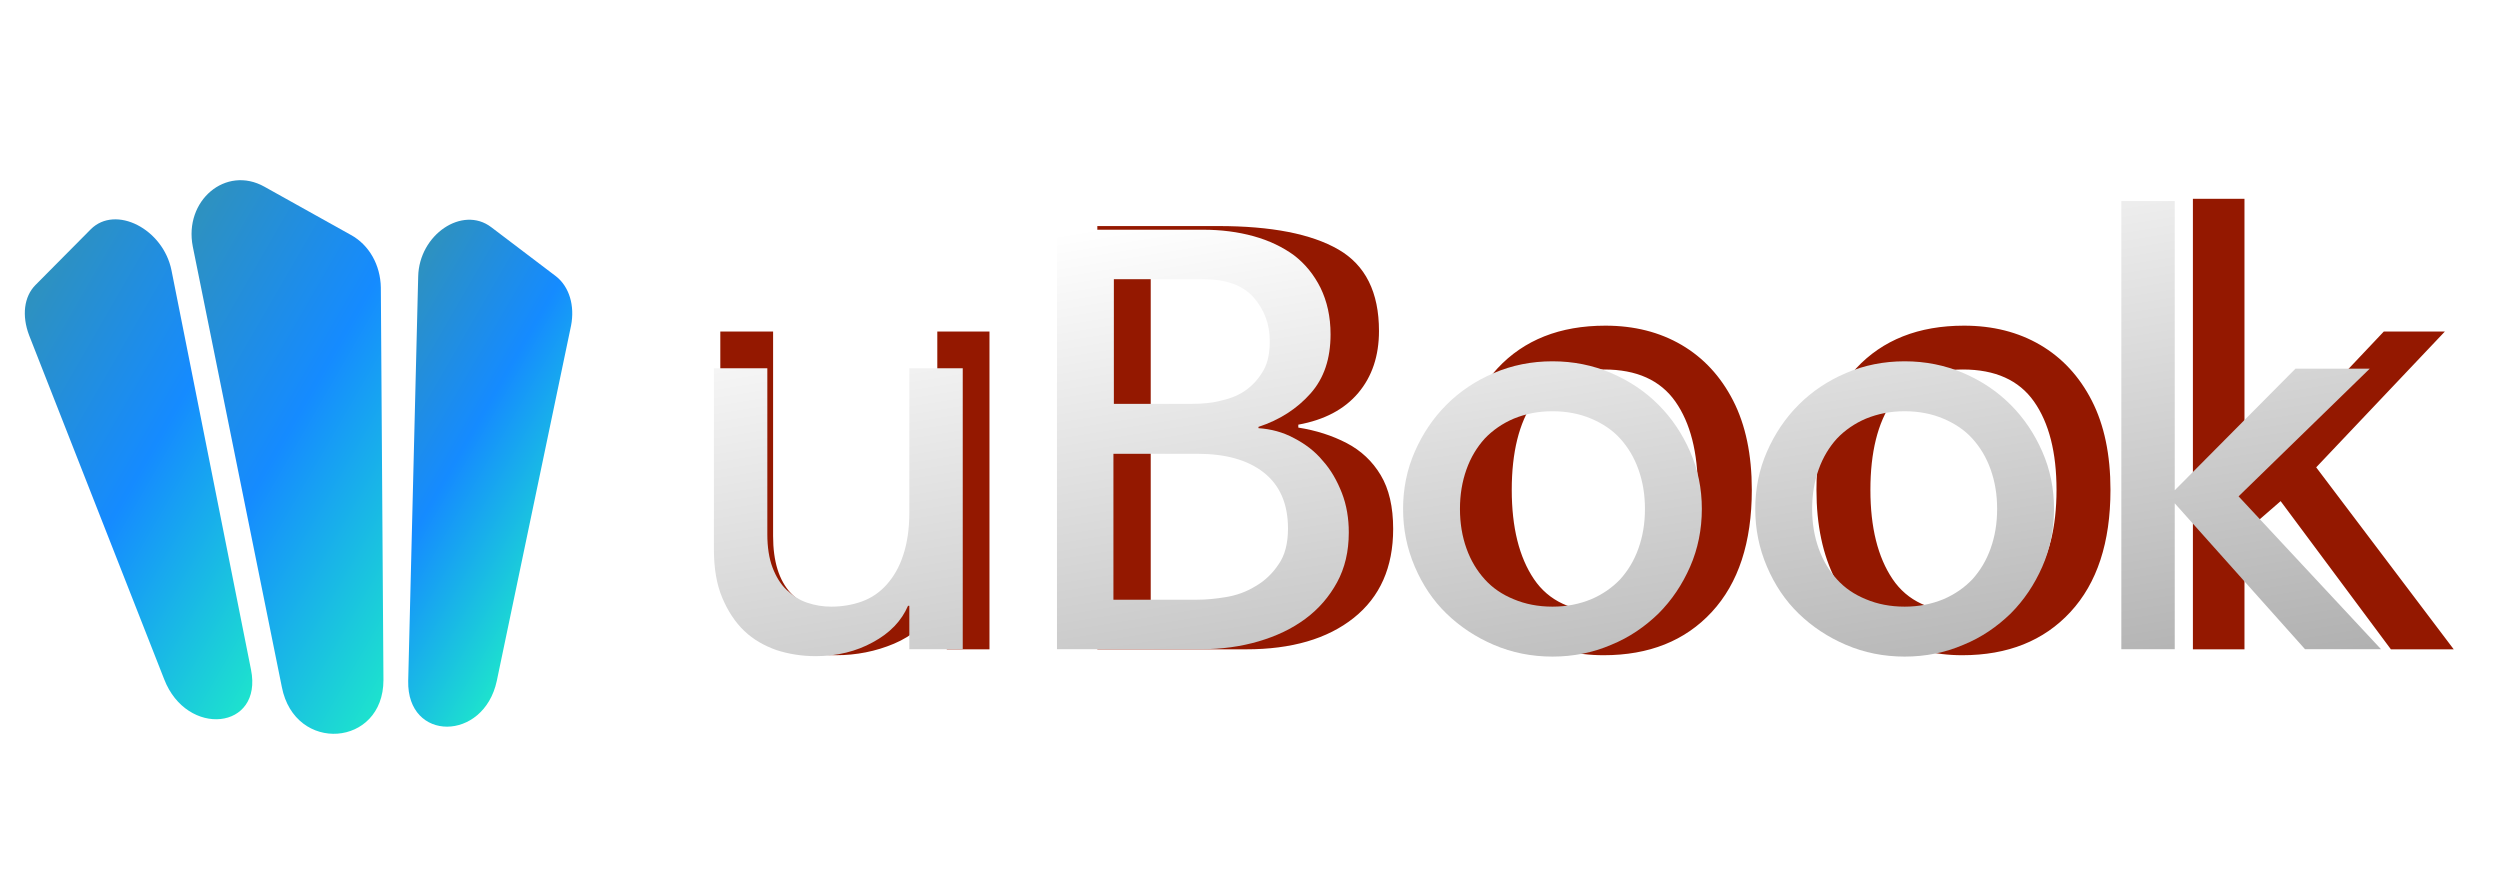
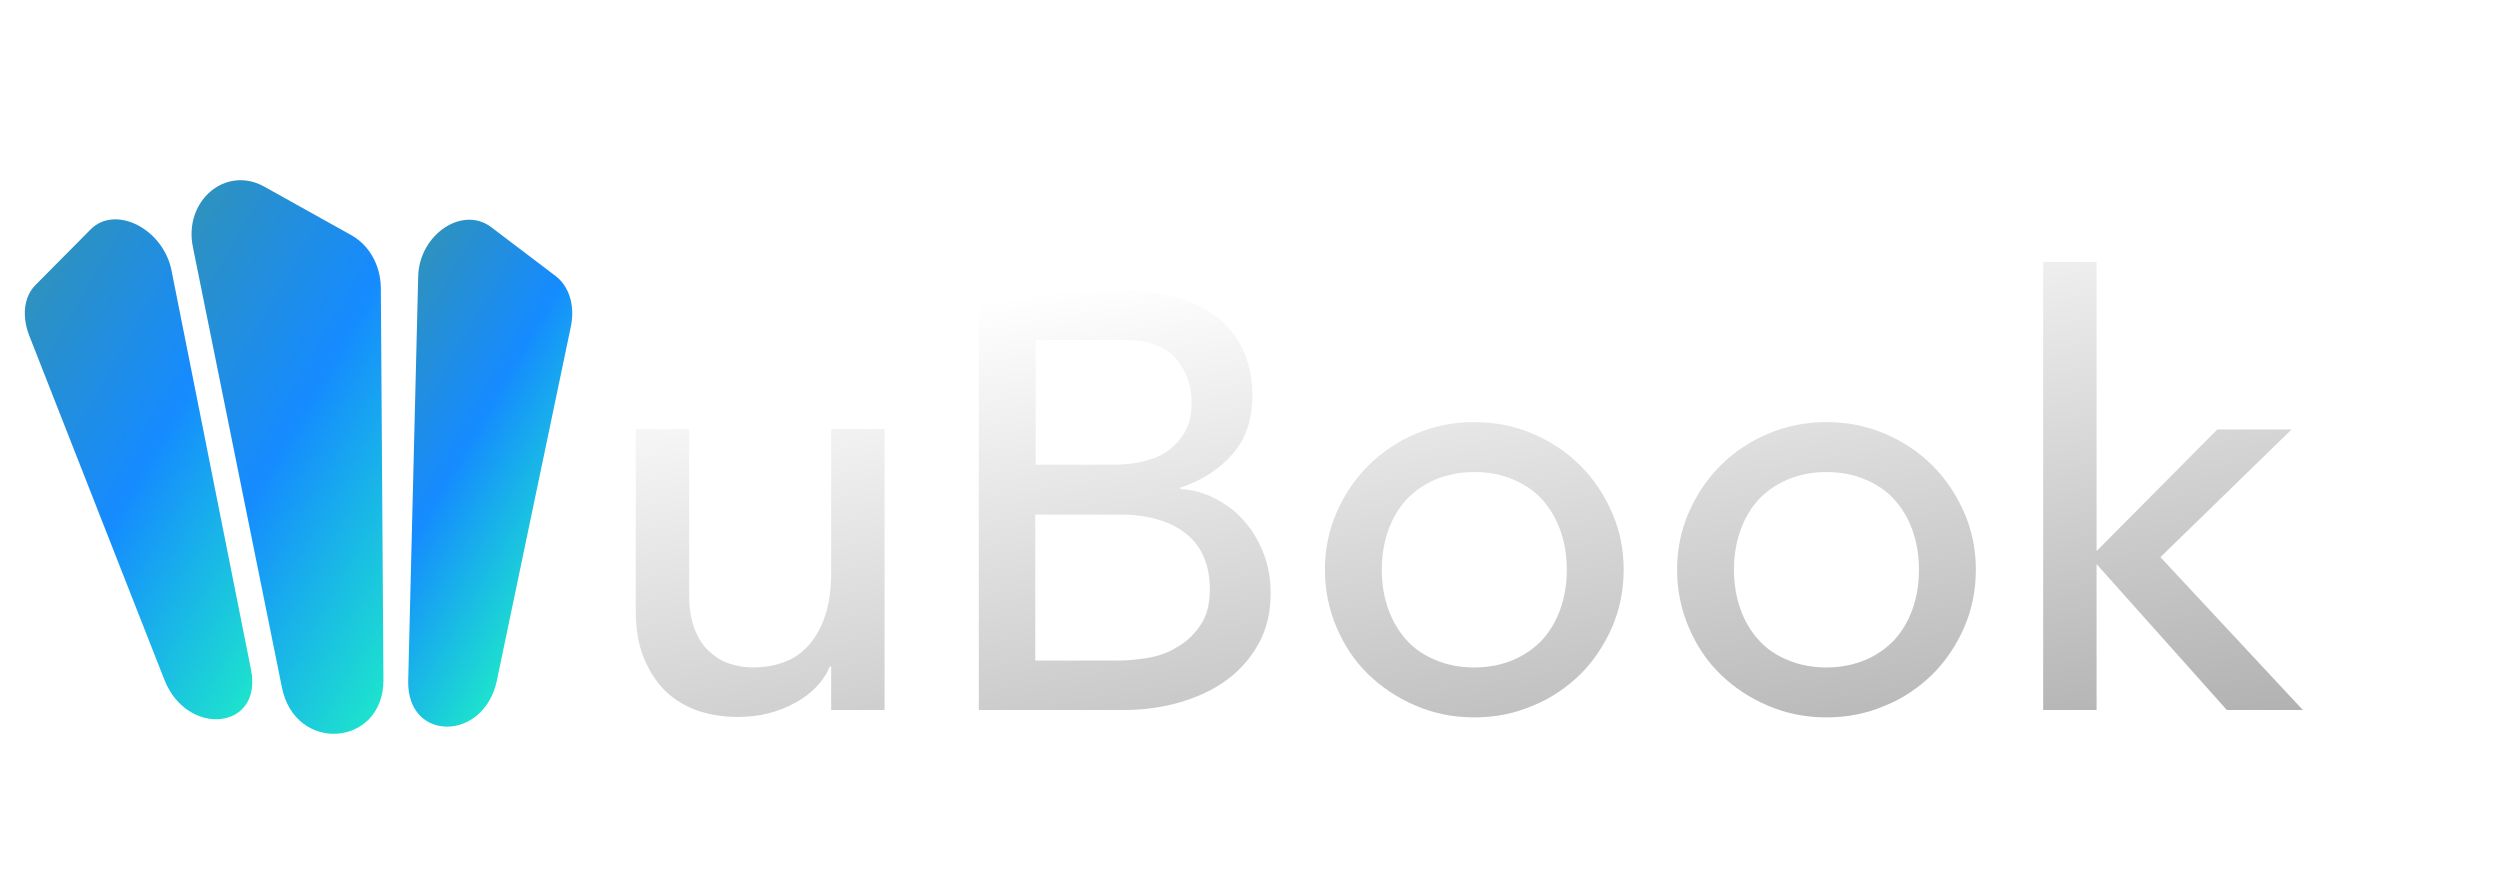
- <svg xmlns="http://www.w3.org/2000/svg" version="1.1" id="Layer_1" x="0px" y="0px" viewBox="0 0 575.7 202.7" style="enable-background:new 0 0 575.7 202.7;" xml:space="preserve">
-   <style type="text/css">
- 	.st0{fill:url(#SVGID_1_);}
+ <svg xmlns="http://www.w3.org/2000/svg" width="575.7" height="202.7">
+   <style type="text/css">.st0{fill:url(#SVGID_1_);}
	.st1{fill:url(#SVGID_2_);}
	.st2{fill:url(#SVGID_3_);}
	.st3{fill:none;}
	.st4{fill:#941800;}
	.st5{font-family:'Avenir-Medium';}
	.st6{font-size:136.514px;}
	.st7{fill:url(#SVGID_4_);}
	.st8{fill:url(#SVGID_5_);}
	.st9{fill:url(#SVGID_6_);}
	.st10{fill:url(#SVGID_7_);}
- 	.st11{fill:url(#SVGID_8_);}
- </style>
-   <linearGradient id="SVGID_1_" gradientUnits="userSpaceOnUse" x1="-743.518" y1="724.385" x2="-730.1" y2="787.667" gradientTransform="matrix(0.3095 -0.9509 -0.9509 -0.3095 1052.481 -357.596)">
-     <stop offset="0" style="stop-color:#1DE2CE" />
-     <stop offset="0.53" style="stop-color:#158BFF" />
-     <stop offset="1" style="stop-color:#2E91BF" />
+ 	.st11{fill:url(#SVGID_8_);}</style>
+   <linearGradient gradientTransform="matrix(0.3095 -0.9509 -0.9509 -0.3095 1052.481 -357.596)" gradientUnits="userSpaceOnUse" id="SVGID_1_" x1="-743.518" x2="-730.1" y1="724.385" y2="787.667">
+     <stop offset="0" stop-color="#1DE2CE" />
+     <stop offset="0.53" stop-color="#158BFF" />
+     <stop offset="1" stop-color="#2E91BF" />
  </linearGradient>
-   <path class="st0" d="M94,156.8l2.3-93.1c0.2-9.7,10.2-16.4,16.8-11.4L128,63.6c3.1,2.4,4.4,6.8,3.5,11.4l-17.1,81.8  C111.4,170.8,93.7,170.9,94,156.8z" />
-   <linearGradient id="SVGID_2_" gradientUnits="userSpaceOnUse" x1="-494.67" y1="78.61" x2="-419.679" y2="27.848" gradientTransform="matrix(-0.4369 -0.8995 0.8995 -0.4369 -211.3485 -280.9672)">
-     <stop offset="0" style="stop-color:#1DE2CE" />
-     <stop offset="0.53" style="stop-color:#158BFF" />
-     <stop offset="1" style="stop-color:#2E91BF" />
+   <linearGradient gradientTransform="matrix(-0.4369 -0.8995 0.8995 -0.4369 -211.3485 -280.9672)" gradientUnits="userSpaceOnUse" id="SVGID_2_" x1="-494.67" x2="-419.679" y1="78.61" y2="27.848">
+     <stop offset="0" stop-color="#1DE2CE" />
+     <stop offset="0.53" stop-color="#158BFF" />
+     <stop offset="1" stop-color="#2E91BF" />
  </linearGradient>
-   <path class="st1" d="M57.8,154.2L39.5,62.3c-1.9-9.6-12.9-15.2-18.6-9.5L8.2,65.6C5.5,68.3,5,72.7,6.7,77.2l31.1,79.2  C43,169.9,60.6,168.1,57.8,154.2z" />
-   <linearGradient id="SVGID_3_" gradientUnits="userSpaceOnUse" x1="-709.481" y1="665.093" x2="-677.82" y2="752.954" gradientTransform="matrix(0.1768 -0.9842 -0.9842 -0.1768 886.7556 -452.1228)">
-     <stop offset="0" style="stop-color:#1DE2CE" />
-     <stop offset="0.53" style="stop-color:#158BFF" />
-     <stop offset="1" style="stop-color:#2E91BF" />
+   <linearGradient gradientTransform="matrix(0.1768 -0.9842 -0.9842 -0.1768 886.7556 -452.1228)" gradientUnits="userSpaceOnUse" id="SVGID_3_" x1="-709.481" x2="-677.82" y1="665.093" y2="752.954">
+     <stop offset="0" stop-color="#1DE2CE" />
+     <stop offset="0.53" stop-color="#158BFF" />
+     <stop offset="1" stop-color="#2E91BF" />
  </linearGradient>
-   <path class="st2" d="M64.9,158.2L44.4,56.8C42.3,46.2,52,38,60.9,43l19.9,11.1c4.2,2.3,6.8,6.9,6.9,12.1l0.6,90.4  C88.3,172,67.9,173.6,64.9,158.2z" />
-   <g>
-     <rect x="155.1" y="46.3" class="st3" width="402.1" height="126.7" />
-     <text transform="matrix(1 0 0 1 155.0912 149.5253)" class="st4 st5 st6">uBook</text>
-     <g>
-       <linearGradient id="SVGID_4_" gradientUnits="userSpaceOnUse" x1="185.871" y1="140.839" x2="230.66" y2="-134.125" gradientTransform="matrix(1 0 0 -1 0 204)">
-         <stop offset="0" style="stop-color:#FFFFFF" />
-         <stop offset="0.67" style="stop-color:#999999" />
-       </linearGradient>
-       <path class="st7" d="M221.7,149.5h-12.3v-10h-0.3c-1.5,3.5-4.2,6.3-8.1,8.4c-3.8,2.1-8.2,3.2-13.2,3.2c-3.2,0-6.2-0.5-9-1.4    c-2.8-1-5.3-2.4-7.4-4.4c-2.1-2-3.8-4.6-5.1-7.7c-1.3-3.1-1.9-6.8-1.9-11.1V84.8h12.3V123c0,3,0.4,5.6,1.2,7.7    c0.8,2.1,1.9,3.9,3.3,5.2c1.4,1.3,2.9,2.3,4.7,2.9c1.8,0.6,3.6,0.9,5.5,0.9c2.5,0,4.9-0.4,7.1-1.2c2.2-0.8,4.1-2.1,5.7-3.9    s2.9-4,3.8-6.8c0.9-2.7,1.4-6,1.4-9.7V84.8h12.3V149.5z" />
-       <linearGradient id="SVGID_5_" gradientUnits="userSpaceOnUse" x1="264.836" y1="153.702" x2="309.625" y2="-121.262" gradientTransform="matrix(1 0 0 -1 0 204)">
-         <stop offset="0" style="stop-color:#FFFFFF" />
-         <stop offset="0.67" style="stop-color:#999999" />
-       </linearGradient>
-       <path class="st8" d="M243.4,52.9H277c4.2,0,8.1,0.5,11.7,1.5s6.7,2.5,9.3,4.4c2.6,2,4.6,4.5,6.1,7.5c1.5,3.1,2.3,6.6,2.3,10.7    c0,5.6-1.5,10.1-4.6,13.6s-7.1,6.1-12,7.7v0.3c2.9,0.2,5.6,0.9,8.2,2.3c2.5,1.3,4.8,3,6.6,5.2c1.9,2.1,3.3,4.6,4.4,7.4    s1.6,5.9,1.6,9.1c0,4.4-0.9,8.2-2.7,11.5c-1.8,3.3-4.2,6.1-7.3,8.4c-3.1,2.3-6.7,4-10.8,5.2c-4.1,1.2-8.5,1.8-13.2,1.8h-33.2    L243.4,52.9L243.4,52.9z M256.5,93h17.9c2.5,0,4.8-0.2,7-0.8c2.2-0.5,4.1-1.3,5.7-2.5s2.9-2.7,3.9-4.5s1.4-4,1.4-6.7    c0-3.8-1.2-7.1-3.7-10c-2.5-2.8-6.3-4.2-11.6-4.2h-20.6L256.5,93L256.5,93z M256.5,138.1h19.2c2,0,4.2-0.2,6.6-0.6    c2.4-0.4,4.7-1.2,6.8-2.5c2.1-1.2,3.9-2.9,5.3-5c1.5-2.1,2.2-4.9,2.2-8.3c0-5.7-1.9-10-5.6-12.9s-8.8-4.3-15.2-4.3h-19.4v33.6    H256.5z" />
-       <linearGradient id="SVGID_6_" gradientUnits="userSpaceOnUse" x1="344.488" y1="166.677" x2="389.277" y2="-108.287" gradientTransform="matrix(1 0 0 -1 0 204)">
-         <stop offset="0" style="stop-color:#FFFFFF" />
-         <stop offset="0.67" style="stop-color:#999999" />
-       </linearGradient>
-       <path class="st9" d="M323.1,117.2c0-4.7,0.9-9.1,2.7-13.2c1.8-4.1,4.2-7.7,7.3-10.8c3.1-3.1,6.7-5.5,10.9-7.3    c4.2-1.8,8.7-2.7,13.5-2.7s9.3,0.9,13.5,2.7c4.2,1.8,7.8,4.2,10.9,7.3c3.1,3.1,5.5,6.7,7.3,10.8c1.8,4.1,2.7,8.5,2.7,13.2    s-0.9,9.2-2.7,13.3c-1.8,4.1-4.2,7.7-7.3,10.8c-3.1,3-6.7,5.5-10.9,7.2c-4.2,1.8-8.7,2.7-13.5,2.7s-9.3-0.9-13.5-2.7    s-7.8-4.2-10.9-7.2s-5.5-6.6-7.3-10.8C324,126.3,323.1,121.9,323.1,117.2z M336.2,117.2c0,3.3,0.5,6.3,1.5,9.1s2.4,5.1,4.2,7.1    c1.8,2,4,3.5,6.7,4.6c2.6,1.1,5.6,1.7,8.9,1.7s6.2-0.6,8.9-1.7c2.6-1.1,4.9-2.7,6.7-4.6c1.8-2,3.2-4.3,4.2-7.1    c1-2.8,1.5-5.8,1.5-9.1c0-3.3-0.5-6.3-1.5-9.1c-1-2.8-2.4-5.1-4.2-7.1c-1.8-2-4.1-3.5-6.7-4.6s-5.6-1.7-8.9-1.7s-6.2,0.6-8.9,1.7    c-2.6,1.1-4.9,2.7-6.7,4.6c-1.8,2-3.2,4.3-4.2,7.1C336.7,110.9,336.2,113.9,336.2,117.2z" />
-       <linearGradient id="SVGID_7_" gradientUnits="userSpaceOnUse" x1="423.492" y1="179.546" x2="468.281" y2="-95.419" gradientTransform="matrix(1 0 0 -1 0 204)">
-         <stop offset="0" style="stop-color:#FFFFFF" />
-         <stop offset="0.67" style="stop-color:#999999" />
-       </linearGradient>
-       <path class="st10" d="M404.2,117.2c0-4.7,0.9-9.1,2.7-13.2c1.8-4.1,4.2-7.7,7.3-10.8c3.1-3.1,6.7-5.5,10.9-7.3    c4.2-1.8,8.7-2.7,13.5-2.7s9.3,0.9,13.5,2.7c4.2,1.8,7.8,4.2,10.9,7.3c3.1,3.1,5.5,6.7,7.3,10.8c1.8,4.1,2.7,8.5,2.7,13.2    s-0.9,9.2-2.7,13.3c-1.8,4.1-4.2,7.7-7.3,10.8c-3.1,3-6.7,5.5-10.9,7.2c-4.2,1.8-8.7,2.7-13.5,2.7s-9.3-0.9-13.5-2.7    s-7.8-4.2-10.9-7.2s-5.5-6.6-7.3-10.8C405.1,126.3,404.2,121.9,404.2,117.2z M417.3,117.2c0,3.3,0.5,6.3,1.5,9.1s2.4,5.1,4.2,7.1    c1.8,2,4,3.5,6.7,4.6c2.6,1.1,5.6,1.7,8.9,1.7s6.2-0.6,8.9-1.7c2.6-1.1,4.9-2.7,6.7-4.6c1.8-2,3.2-4.3,4.2-7.1    c1-2.8,1.5-5.8,1.5-9.1c0-3.3-0.5-6.3-1.5-9.1c-1-2.8-2.4-5.1-4.2-7.1c-1.8-2-4.1-3.5-6.7-4.6s-5.6-1.7-8.9-1.7s-6.2,0.6-8.9,1.7    c-2.6,1.1-4.9,2.7-6.7,4.6c-1.8,2-3.2,4.3-4.2,7.1C417.8,110.9,417.3,113.9,417.3,117.2z" />
-       <linearGradient id="SVGID_8_" gradientUnits="userSpaceOnUse" x1="499.964" y1="192.002" x2="544.753" y2="-82.962" gradientTransform="matrix(1 0 0 -1 0 204)">
-         <stop offset="0" style="stop-color:#FFFFFF" />
-         <stop offset="0.67" style="stop-color:#999999" />
-       </linearGradient>
-       <path class="st11" d="M488.5,46.3h12.3v66.6l27.8-28h17.1l-30.2,29.4l32.8,35.2h-17.5l-30-33.6v33.6h-12.3L488.5,46.3L488.5,46.3z    " />
+   <g class="layer">
+     <path class="st0" d="m94,156.8l2.3,-93.1c0.2,-9.7 10.2,-16.4 16.8,-11.4l14.9,11.3c3.1,2.4 4.4,6.8 3.5,11.4l-17.1,81.8c-3,14 -20.7,14.1 -20.4,0z" id="svg_1" />
+     <path class="st1" d="m57.8,154.2l-18.3,-91.9c-1.9,-9.6 -12.9,-15.2 -18.6,-9.5l-12.7,12.8c-2.7,2.7 -3.2,7.1 -1.5,11.6l31.1,79.2c5.2,13.5 22.8,11.7 20,-2.2z" id="svg_2" />
+     <path class="st2" d="m64.9,158.2l-20.5,-101.4c-2.1,-10.6 7.6,-18.8 16.5,-13.8l19.9,11.1c4.2,2.3 6.8,6.9 6.9,12.1l0.6,90.4c0,15.4 -20.4,17 -23.4,1.6z" id="svg_3" />
+     <g id="svg_4">
+       <rect class="st3" fill="black" height="126.7" id="svg_5" width="402.1" x="136.1" y="50.3" />
+       <g id="svg_7">
+         <linearGradient gradientTransform="translate(0 22) translate(1 8) translate(-1 -17) matrix(1 0 0 -1 0 204)" gradientUnits="userSpaceOnUse" id="SVGID_4_" x1="185.871" x2="230.66" y1="140.839" y2="-134.125">
+           <stop offset="0" stop-color="#FFFFFF" />
+           <stop offset="0.67" stop-color="#999999" />
+         </linearGradient>
+         <path class="st7" d="m203.7,163.5l-12.3,0l0,-10l-0.3,0c-1.5,3.5 -4.2,6.3 -8.1,8.4c-3.8,2.1 -8.2,3.2 -13.2,3.2c-3.2,0 -6.2,-0.5 -9,-1.4c-2.8,-1 -5.3,-2.4 -7.4,-4.4c-2.1,-2 -3.8,-4.6 -5.1,-7.7c-1.3,-3.1 -1.9,-6.8 -1.9,-11.1l0,-41.7l12.3,0l0,38.2c0,3 0.4,5.6 1.2,7.7c0.8,2.1 1.9,3.9 3.3,5.2c1.4,1.3 2.9,2.3 4.7,2.9c1.8,0.6 3.6,0.9 5.5,0.9c2.5,0 4.9,-0.4 7.1,-1.2c2.2,-0.8 4.1,-2.1 5.7,-3.9s2.9,-4 3.8,-6.8c0.9,-2.7 1.4,-6 1.4,-9.7l0,-33.3l12.3,0l0,64.7z" id="svg_8" />
+         <linearGradient gradientTransform="translate(0 22) translate(1 8) translate(-1 -17) matrix(1 0 0 -1 0 204)" gradientUnits="userSpaceOnUse" id="SVGID_5_" x1="264.836" x2="309.625" y1="153.702" y2="-121.262">
+           <stop offset="0" stop-color="#FFFFFF" />
+           <stop offset="0.67" stop-color="#999999" />
+         </linearGradient>
+         <path class="st8" d="m225.4,66.9l33.6,0c4.2,0 8.1,0.5 11.7,1.5s6.7,2.5 9.3,4.4c2.6,2 4.6,4.5 6.1,7.5c1.5,3.1 2.3,6.6 2.3,10.7c0,5.6 -1.5,10.1 -4.6,13.6s-7.1,6.1 -12,7.7l0,0.3c2.9,0.2 5.6,0.9 8.2,2.3c2.5,1.3 4.8,3 6.6,5.2c1.9,2.1 3.3,4.6 4.4,7.4s1.6,5.9 1.6,9.1c0,4.4 -0.9,8.2 -2.7,11.5c-1.8,3.3 -4.2,6.1 -7.3,8.4c-3.1,2.3 -6.7,4 -10.8,5.2c-4.1,1.2 -8.5,1.8 -13.2,1.8l-33.2,0l0,-96.6l0,0zm13.1,40.1l17.9,0c2.5,0 4.8,-0.2 7,-0.8c2.2,-0.5 4.1,-1.3 5.7,-2.5s2.9,-2.7 3.9,-4.5s1.4,-4 1.4,-6.7c0,-3.8 -1.2,-7.1 -3.7,-10c-2.5,-2.8 -6.3,-4.2 -11.6,-4.2l-20.6,0l0,28.7l0,0zm0,45.1l19.2,0c2,0 4.2,-0.2 6.6,-0.6c2.4,-0.4 4.7,-1.2 6.8,-2.5c2.1,-1.2 3.9,-2.9 5.3,-5c1.5,-2.1 2.2,-4.9 2.2,-8.3c0,-5.7 -1.9,-10 -5.6,-12.9s-8.8,-4.3 -15.2,-4.3l-19.4,0l0,33.6l0.1,0z" id="svg_9" />
+         <linearGradient gradientTransform="translate(0 22) translate(1 8) translate(-1 -17) matrix(1 0 0 -1 0 204)" gradientUnits="userSpaceOnUse" id="SVGID_6_" x1="344.488" x2="389.277" y1="166.677" y2="-108.287">
+           <stop offset="0" stop-color="#FFFFFF" />
+           <stop offset="0.67" stop-color="#999999" />
+         </linearGradient>
+         <path class="st9" d="m305.1,131.2c0,-4.7 0.9,-9.1 2.7,-13.2c1.8,-4.1 4.2,-7.7 7.3,-10.8c3.1,-3.1 6.7,-5.5 10.9,-7.3c4.2,-1.8 8.7,-2.7 13.5,-2.7s9.3,0.9 13.5,2.7c4.2,1.8 7.8,4.2 10.9,7.3c3.1,3.1 5.5,6.7 7.3,10.8c1.8,4.1 2.7,8.5 2.7,13.2s-0.9,9.2 -2.7,13.3c-1.8,4.1 -4.2,7.7 -7.3,10.8c-3.1,3 -6.7,5.5 -10.9,7.2c-4.2,1.8 -8.7,2.7 -13.5,2.7s-9.3,-0.9 -13.5,-2.7s-7.8,-4.2 -10.9,-7.2s-5.5,-6.6 -7.3,-10.8c-1.8,-4.2 -2.7,-8.6 -2.7,-13.3zm13.1,0c0,3.3 0.5,6.3 1.5,9.1s2.4,5.1 4.2,7.1c1.8,2 4,3.5 6.7,4.6c2.6,1.1 5.6,1.7 8.9,1.7s6.2,-0.6 8.9,-1.7c2.6,-1.1 4.9,-2.7 6.7,-4.6c1.8,-2 3.2,-4.3 4.2,-7.1c1,-2.8 1.5,-5.8 1.5,-9.1c0,-3.3 -0.5,-6.3 -1.5,-9.1c-1,-2.8 -2.4,-5.1 -4.2,-7.1c-1.8,-2 -4.1,-3.5 -6.7,-4.6s-5.6,-1.7 -8.9,-1.7s-6.2,0.6 -8.9,1.7c-2.6,1.1 -4.9,2.7 -6.7,4.6c-1.8,2 -3.2,4.3 -4.2,7.1c-1,2.8 -1.5,5.8 -1.5,9.1z" fill="black" id="svg_10" />
+         <linearGradient gradientTransform="translate(0 22) translate(1 8) translate(-1 -17) matrix(1 0 0 -1 0 204)" gradientUnits="userSpaceOnUse" id="SVGID_7_" x1="423.492" x2="468.281" y1="179.546" y2="-95.419">
+           <stop offset="0" stop-color="#FFFFFF" />
+           <stop offset="0.67" stop-color="#999999" />
+         </linearGradient>
+         <path class="st10" d="m386.2,131.2c0,-4.7 0.9,-9.1 2.7,-13.2c1.8,-4.1 4.2,-7.7 7.3,-10.8c3.1,-3.1 6.7,-5.5 10.9,-7.3c4.2,-1.8 8.7,-2.7 13.5,-2.7s9.3,0.9 13.5,2.7c4.2,1.8 7.8,4.2 10.9,7.3c3.1,3.1 5.5,6.7 7.3,10.8c1.8,4.1 2.7,8.5 2.7,13.2s-0.9,9.2 -2.7,13.3c-1.8,4.1 -4.2,7.7 -7.3,10.8c-3.1,3 -6.7,5.5 -10.9,7.2c-4.2,1.8 -8.7,2.7 -13.5,2.7s-9.3,-0.9 -13.5,-2.7s-7.8,-4.2 -10.9,-7.2s-5.5,-6.6 -7.3,-10.8c-1.8,-4.2 -2.7,-8.6 -2.7,-13.3zm13.1,0c0,3.3 0.5,6.3 1.5,9.1s2.4,5.1 4.2,7.1c1.8,2 4,3.5 6.7,4.6c2.6,1.1 5.6,1.7 8.9,1.7s6.2,-0.6 8.9,-1.7c2.6,-1.1 4.9,-2.7 6.7,-4.6c1.8,-2 3.2,-4.3 4.2,-7.1c1,-2.8 1.5,-5.8 1.5,-9.1c0,-3.3 -0.5,-6.3 -1.5,-9.1c-1,-2.8 -2.4,-5.1 -4.2,-7.1c-1.8,-2 -4.1,-3.5 -6.7,-4.6s-5.6,-1.7 -8.9,-1.7s-6.2,0.6 -8.9,1.7c-2.6,1.1 -4.9,2.7 -6.7,4.6c-1.8,2 -3.2,4.3 -4.2,7.1c-1,2.8 -1.5,5.8 -1.5,9.1z" id="svg_11" />
+         <linearGradient gradientTransform="translate(0 22) translate(1 8) translate(-1 -17) matrix(1 0 0 -1 0 204)" gradientUnits="userSpaceOnUse" id="SVGID_8_" x1="499.964" x2="544.753" y1="192.002" y2="-82.962">
+           <stop offset="0" stop-color="#FFFFFF" />
+           <stop offset="0.67" stop-color="#999999" />
+         </linearGradient>
+         <path class="st11" d="m470.5,60.3l12.3,0l0,66.6l27.8,-28l17.1,0l-30.2,29.4l32.8,35.2l-17.5,0l-30,-33.6l0,33.6l-12.3,0l0,-103.2l0,0z" fill="black" id="svg_12" />
+       </g>
    </g>
  </g>
</svg>
